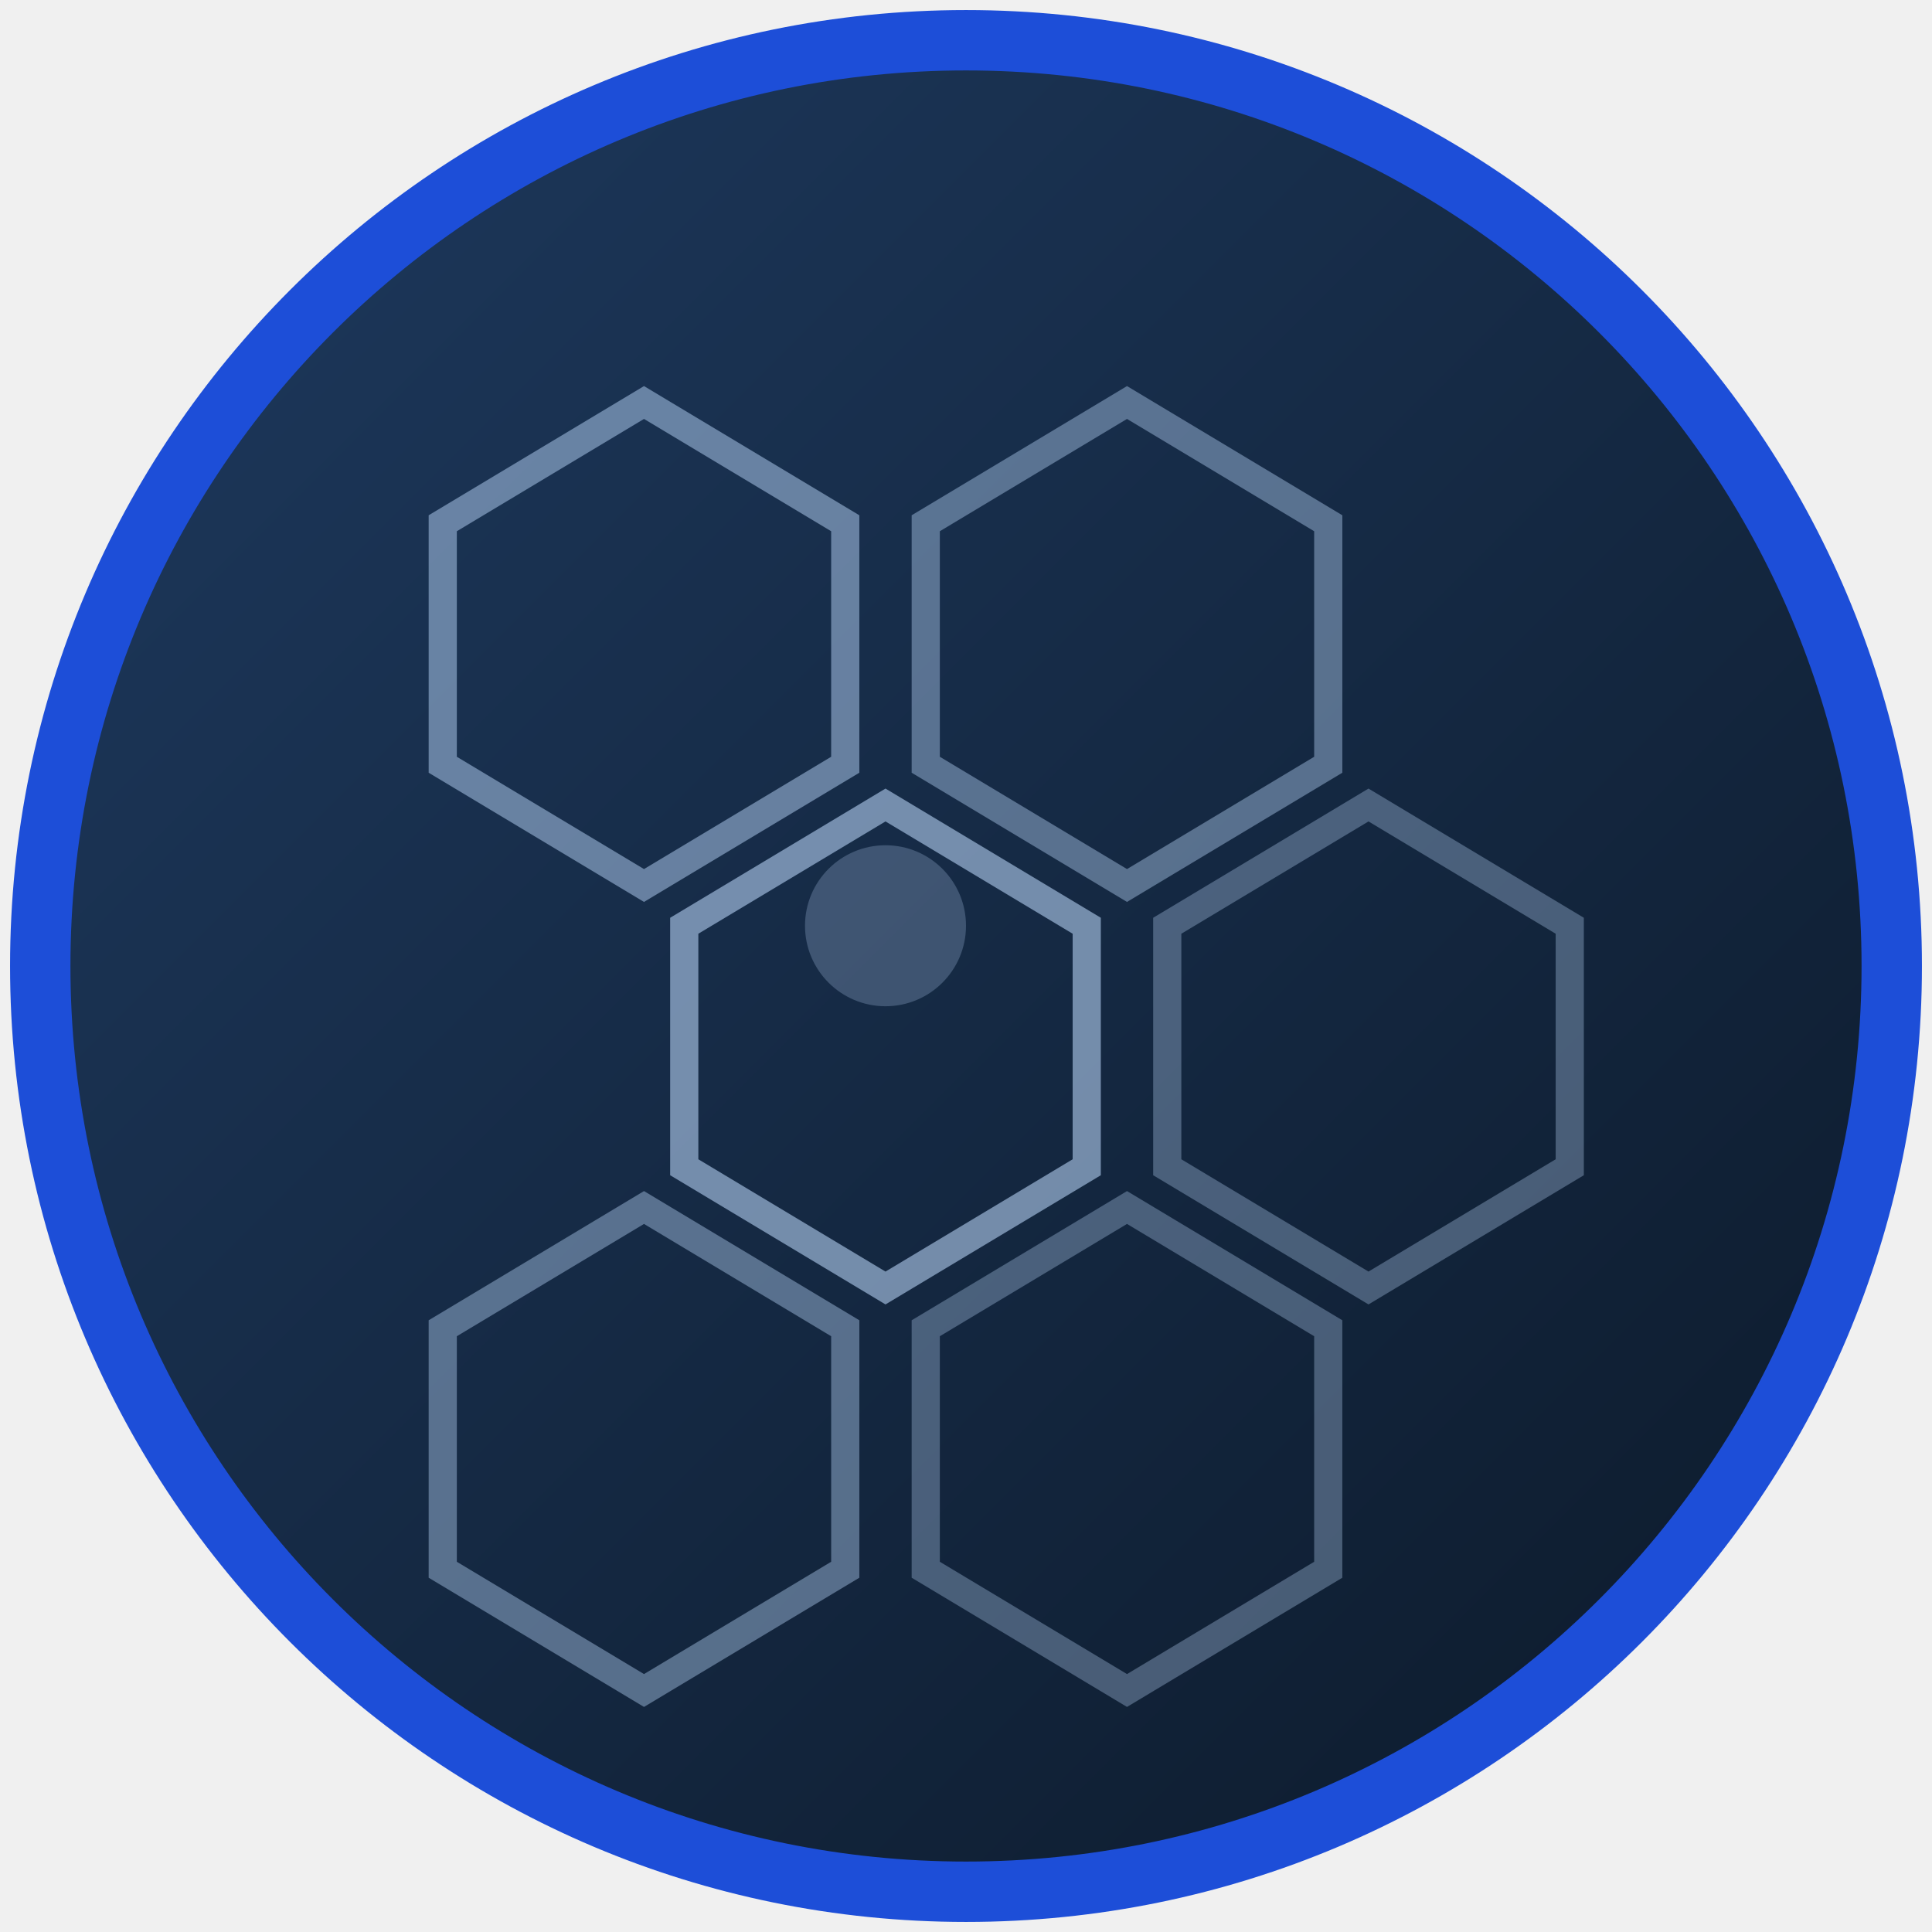
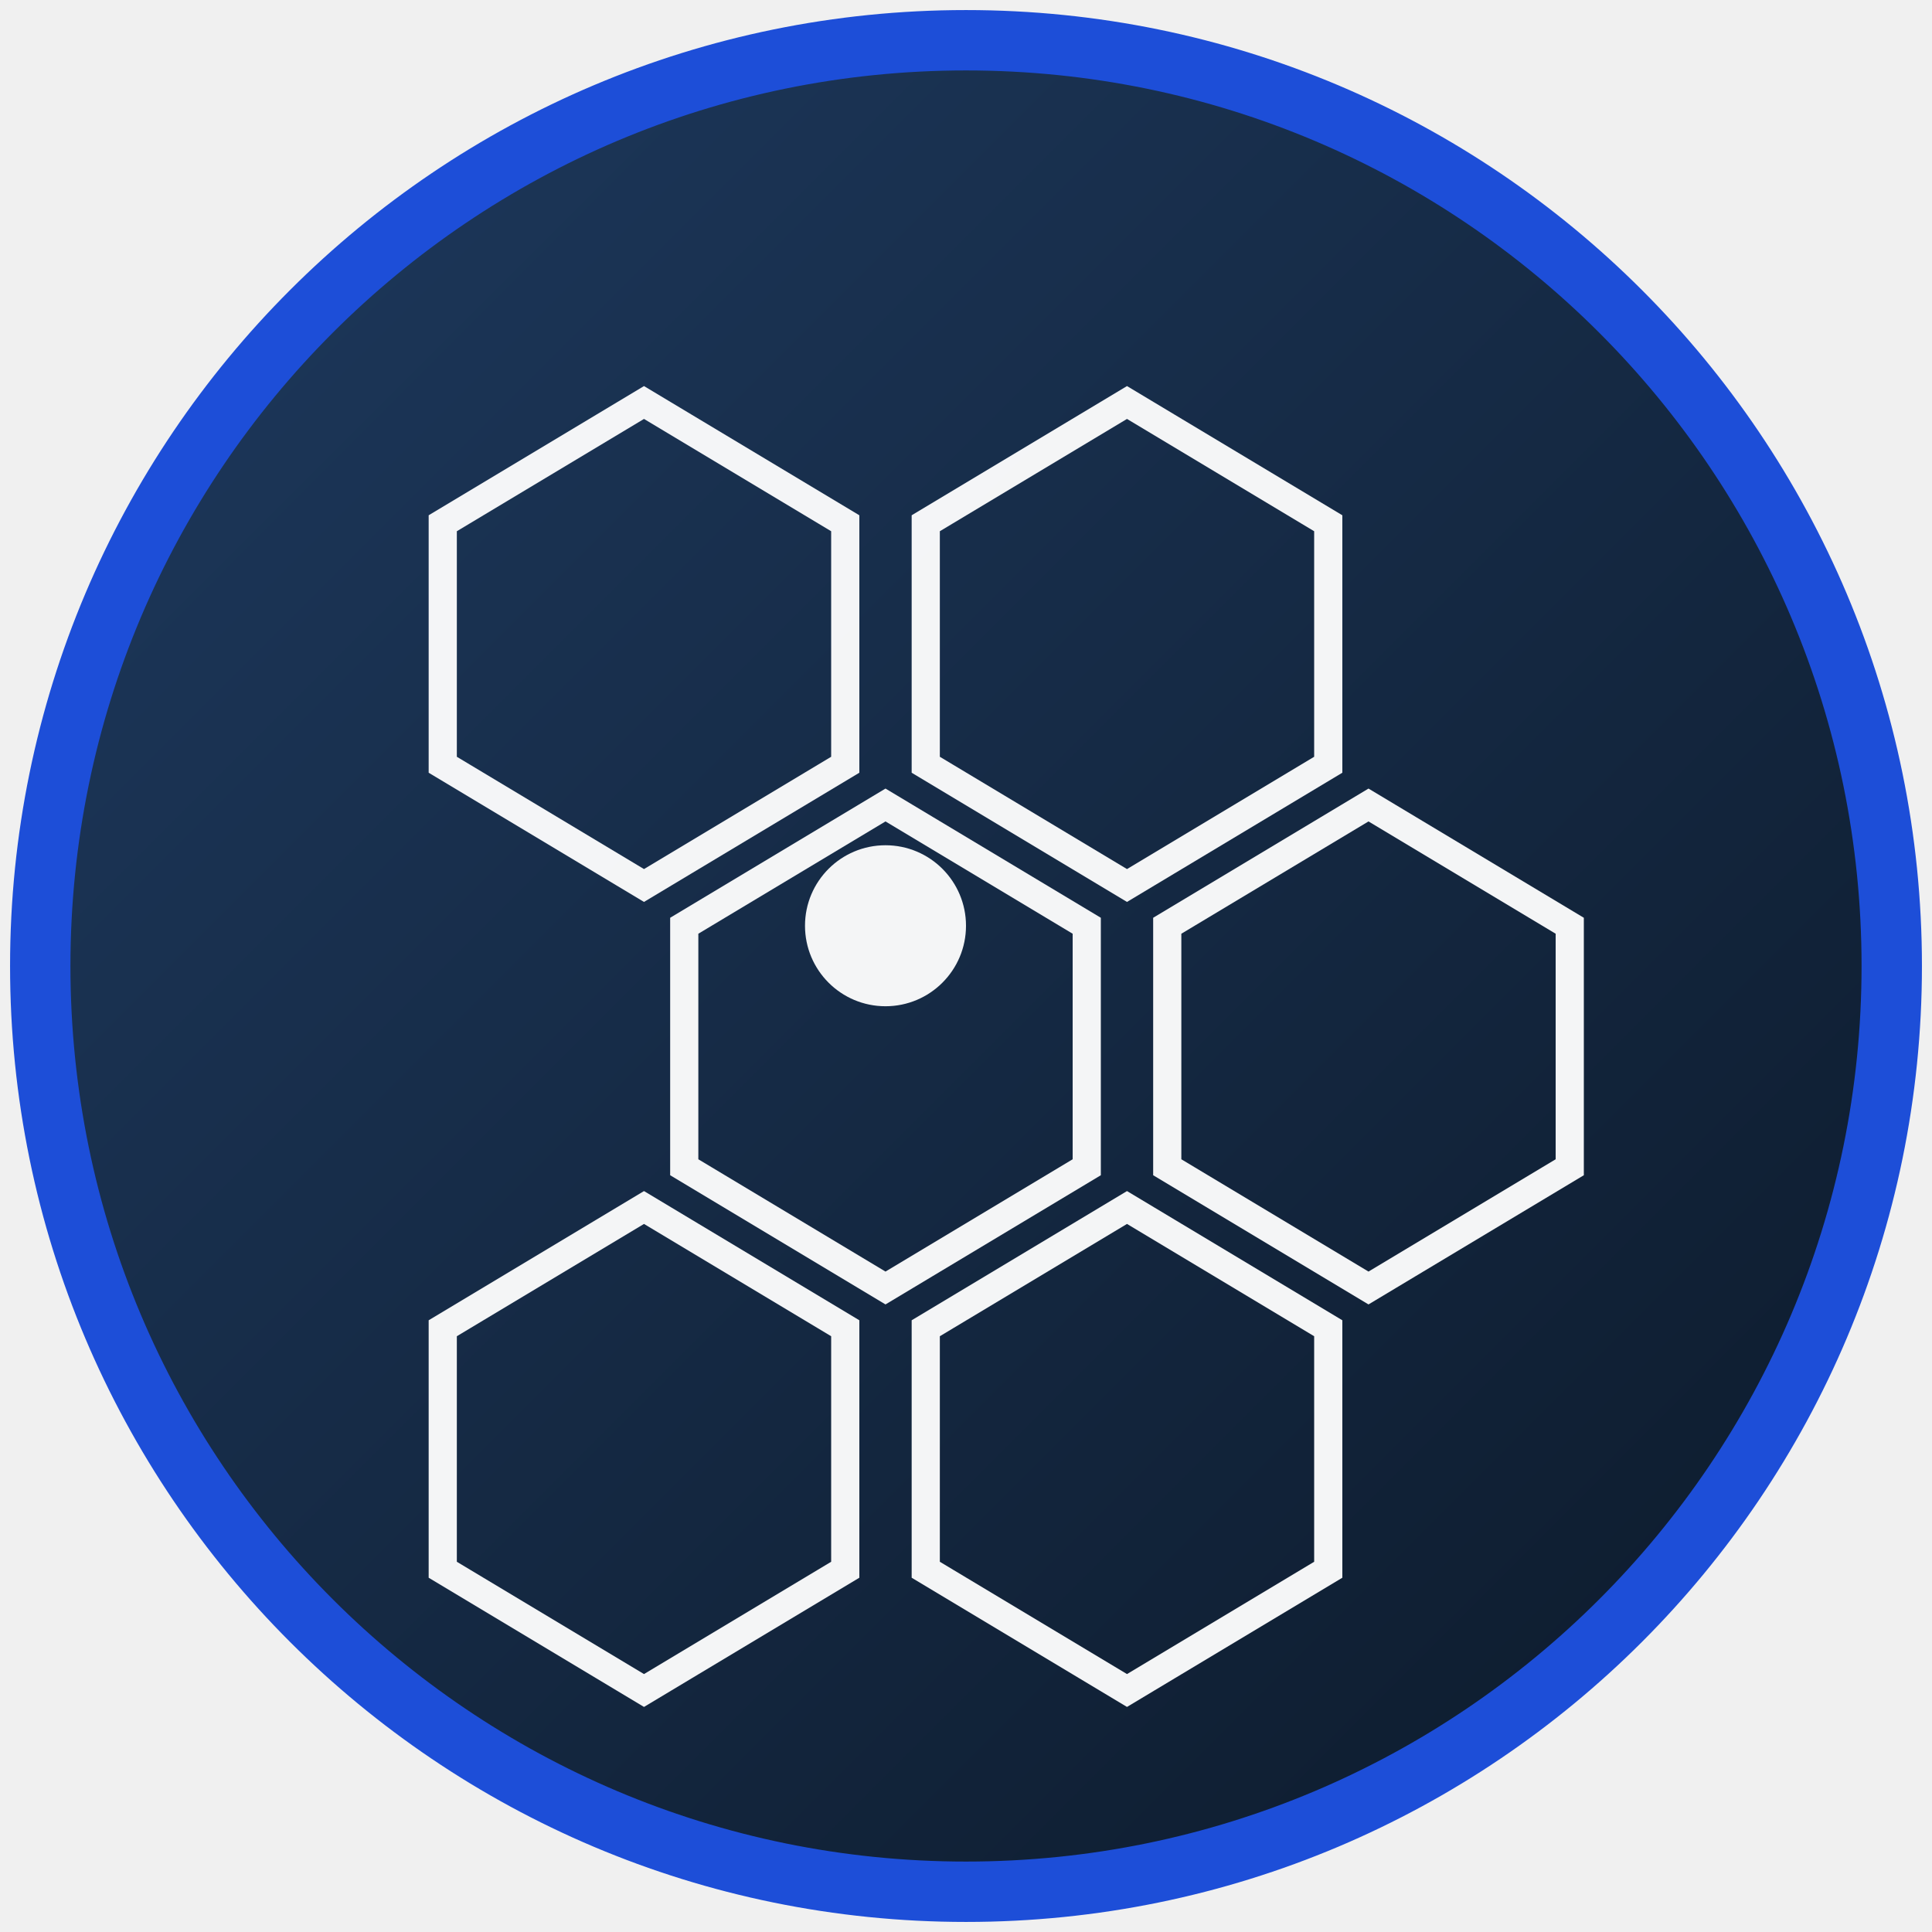
<svg xmlns="http://www.w3.org/2000/svg" viewBox="0 0 48 48">
  <defs>
    <linearGradient id="ah1" x1="0%" y1="0%" x2="100%" y2="100%">
      <stop offset="0%" stop-color="#1e3a5f" />
      <stop offset="100%" stop-color="#0c1929" />
    </linearGradient>
  </defs>
  <circle cx="24" cy="24" r="23" fill="url(#ah1)" stroke="#1d4ed8" stroke-width="1.5" />
-   <path d="M16 10l5 3v6l-5 3-5-3v-6z" stroke="#bfdbfe" stroke-width="0.7" fill="none" opacity="0.48" />
-   <path d="M28 10l5 3v6l-5 3-5-3v-6z" stroke="#bfdbfe" stroke-width="0.7" fill="none" opacity="0.4" />
-   <path d="M22 20l5 3v6l-5 3-5-3v-6z" stroke="#bfdbfe" stroke-width="0.7" fill="none" opacity="0.56" />
-   <path d="M34 20l5 3v6l-5 3-5-3v-6z" stroke="#bfdbfe" stroke-width="0.7" fill="none" opacity="0.32" />
-   <path d="M16 30l5 3v6l-5 3-5-3v-6z" stroke="#bfdbfe" stroke-width="0.7" fill="none" opacity="0.4" />
-   <path d="M28 30l5 3v6l-5 3-5-3v-6z" stroke="#bfdbfe" stroke-width="0.7" fill="none" opacity="0.32" />
-   <circle cx="22" cy="23" r="2" fill="#bfdbfe" opacity="0.24" />
+   <path d="M16 10l5 3v6l-5 3-5-3v-6z" stroke="#ffffff" stroke-width="0.7" fill="none" opacity="0.95" />
+   <path d="M28 10l5 3v6l-5 3-5-3v-6z" stroke="#ffffff" stroke-width="0.7" fill="none" opacity="0.95" />
+   <path d="M22 20l5 3v6l-5 3-5-3v-6z" stroke="#ffffff" stroke-width="0.7" fill="none" opacity="0.95" />
+   <path d="M34 20l5 3v6l-5 3-5-3v-6z" stroke="#ffffff" stroke-width="0.7" fill="none" opacity="0.95" />
+   <path d="M16 30l5 3v6l-5 3-5-3v-6z" stroke="#ffffff" stroke-width="0.7" fill="none" opacity="0.95" />
+   <path d="M28 30l5 3v6l-5 3-5-3v-6z" stroke="#ffffff" stroke-width="0.7" fill="none" opacity="0.95" />
+   <circle cx="22" cy="23" r="2" fill="#ffffff" opacity="0.95" />
</svg>
